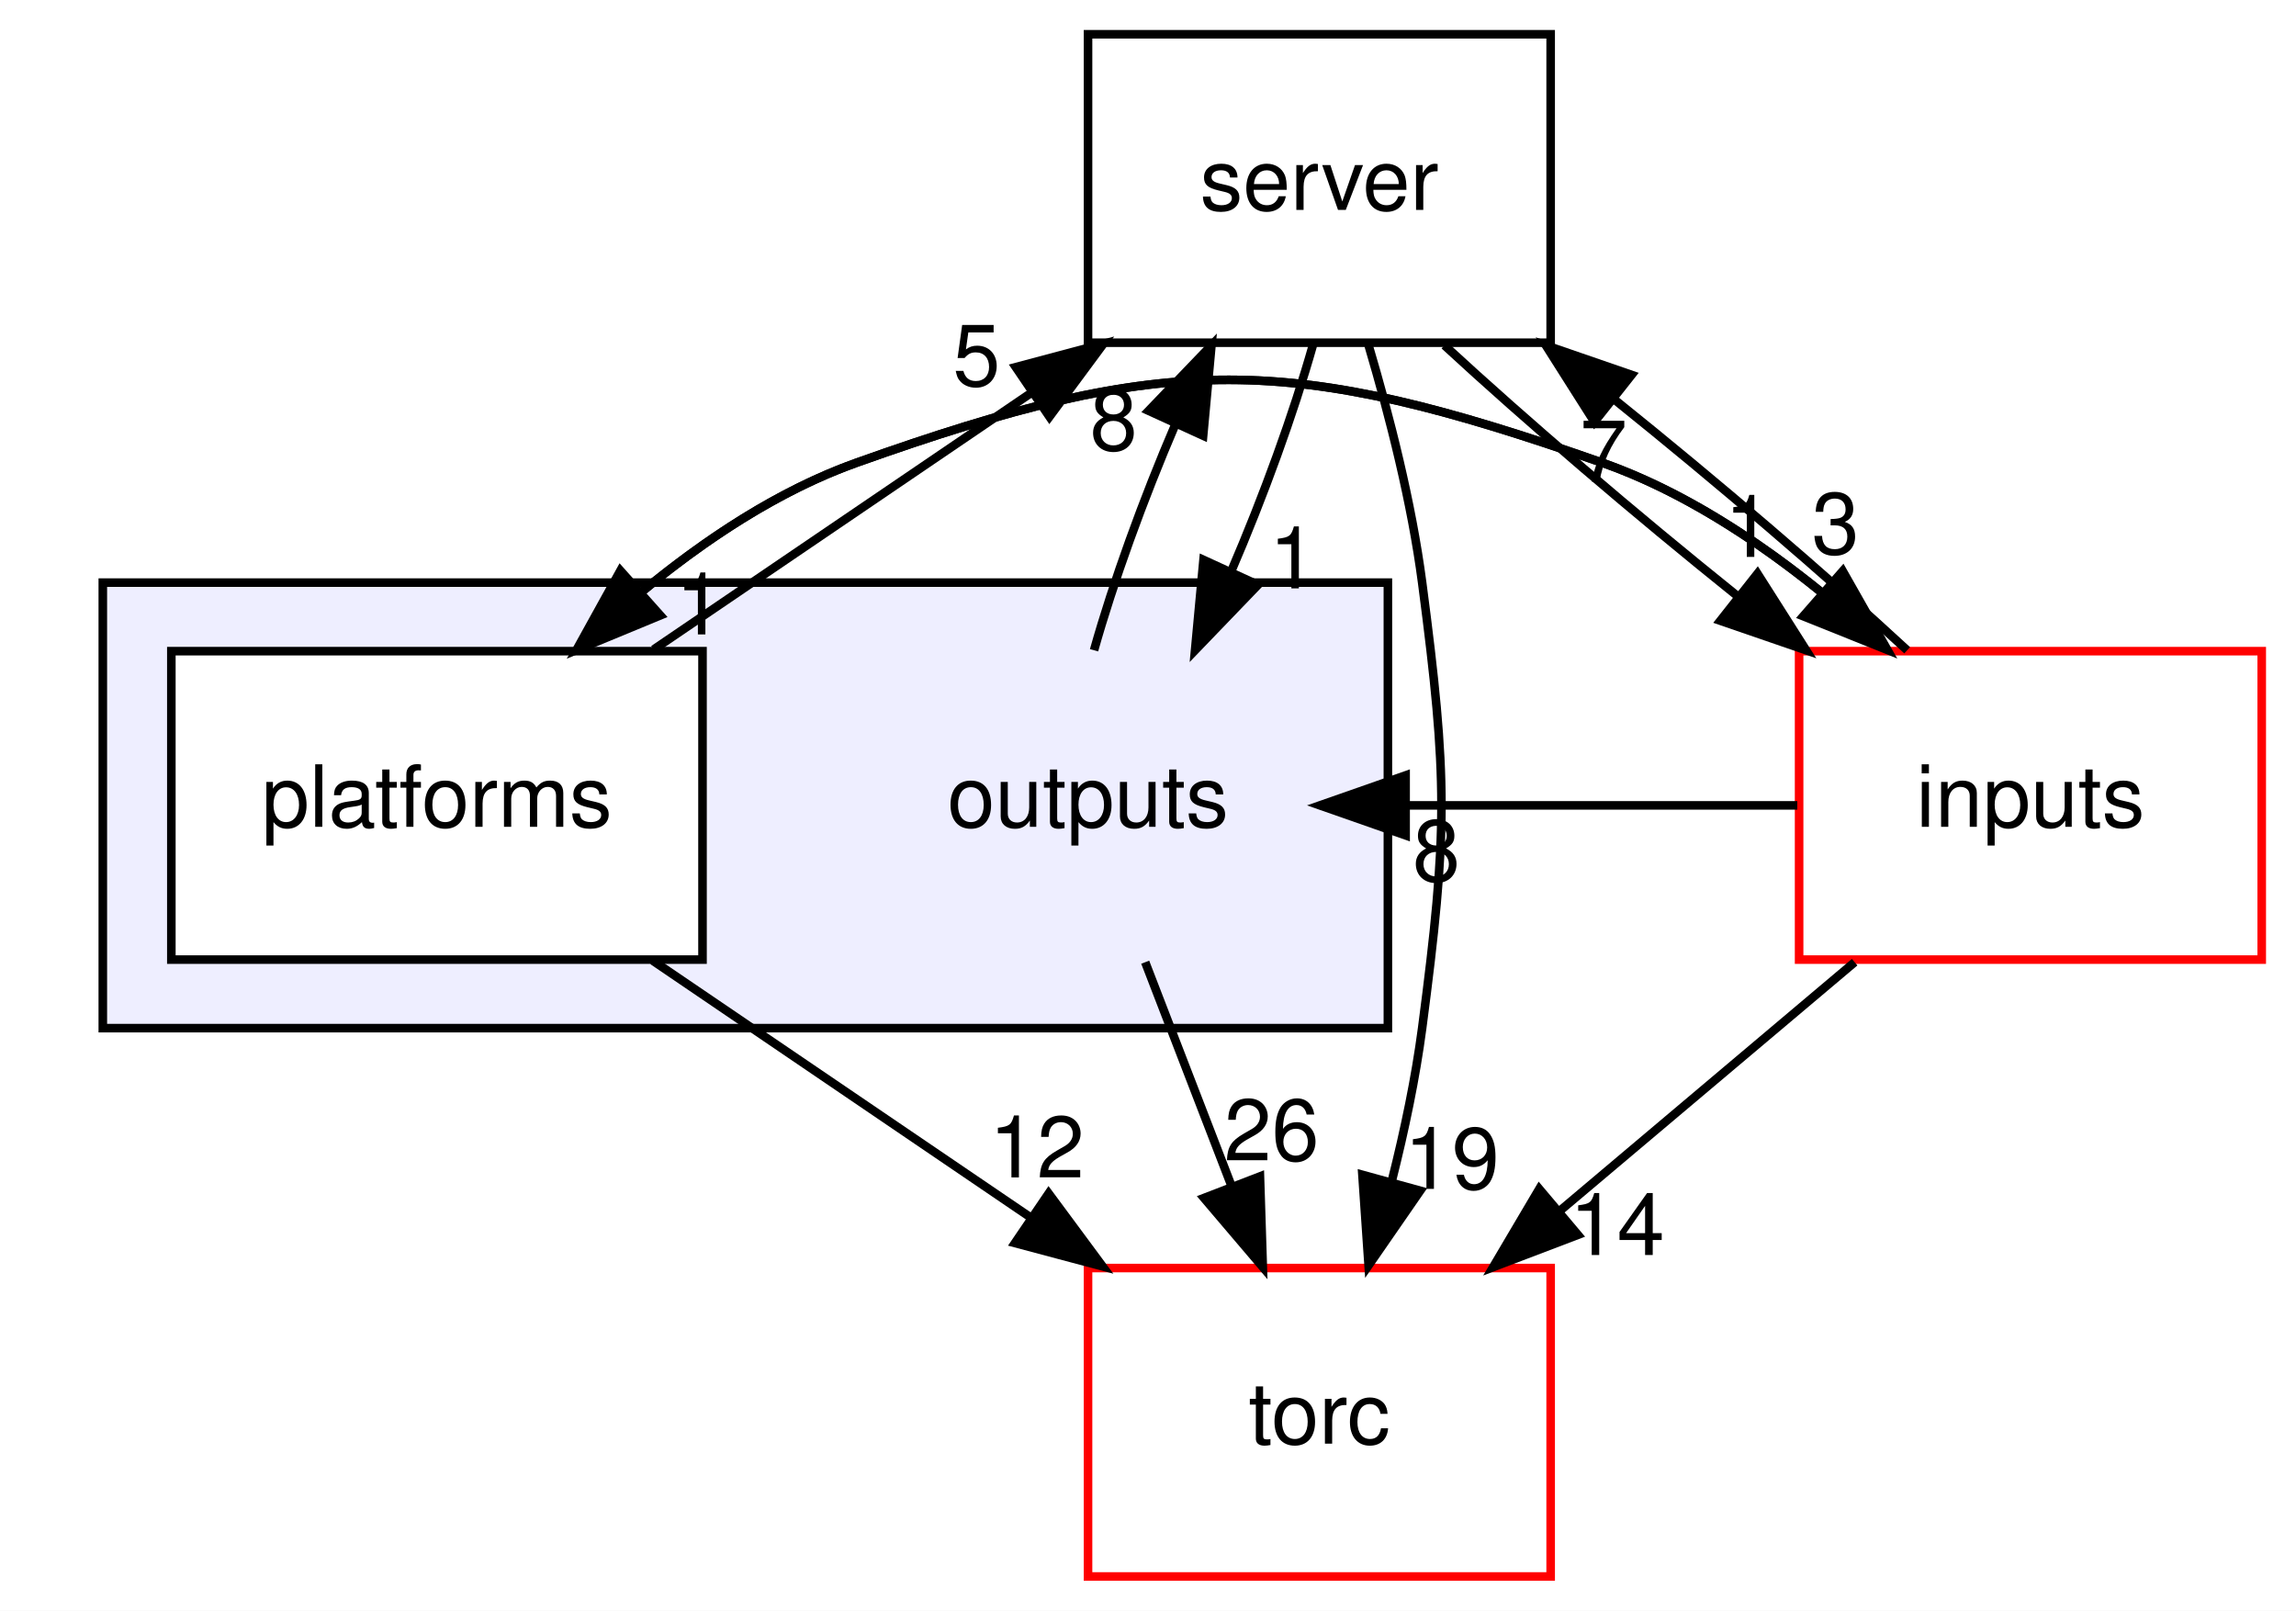
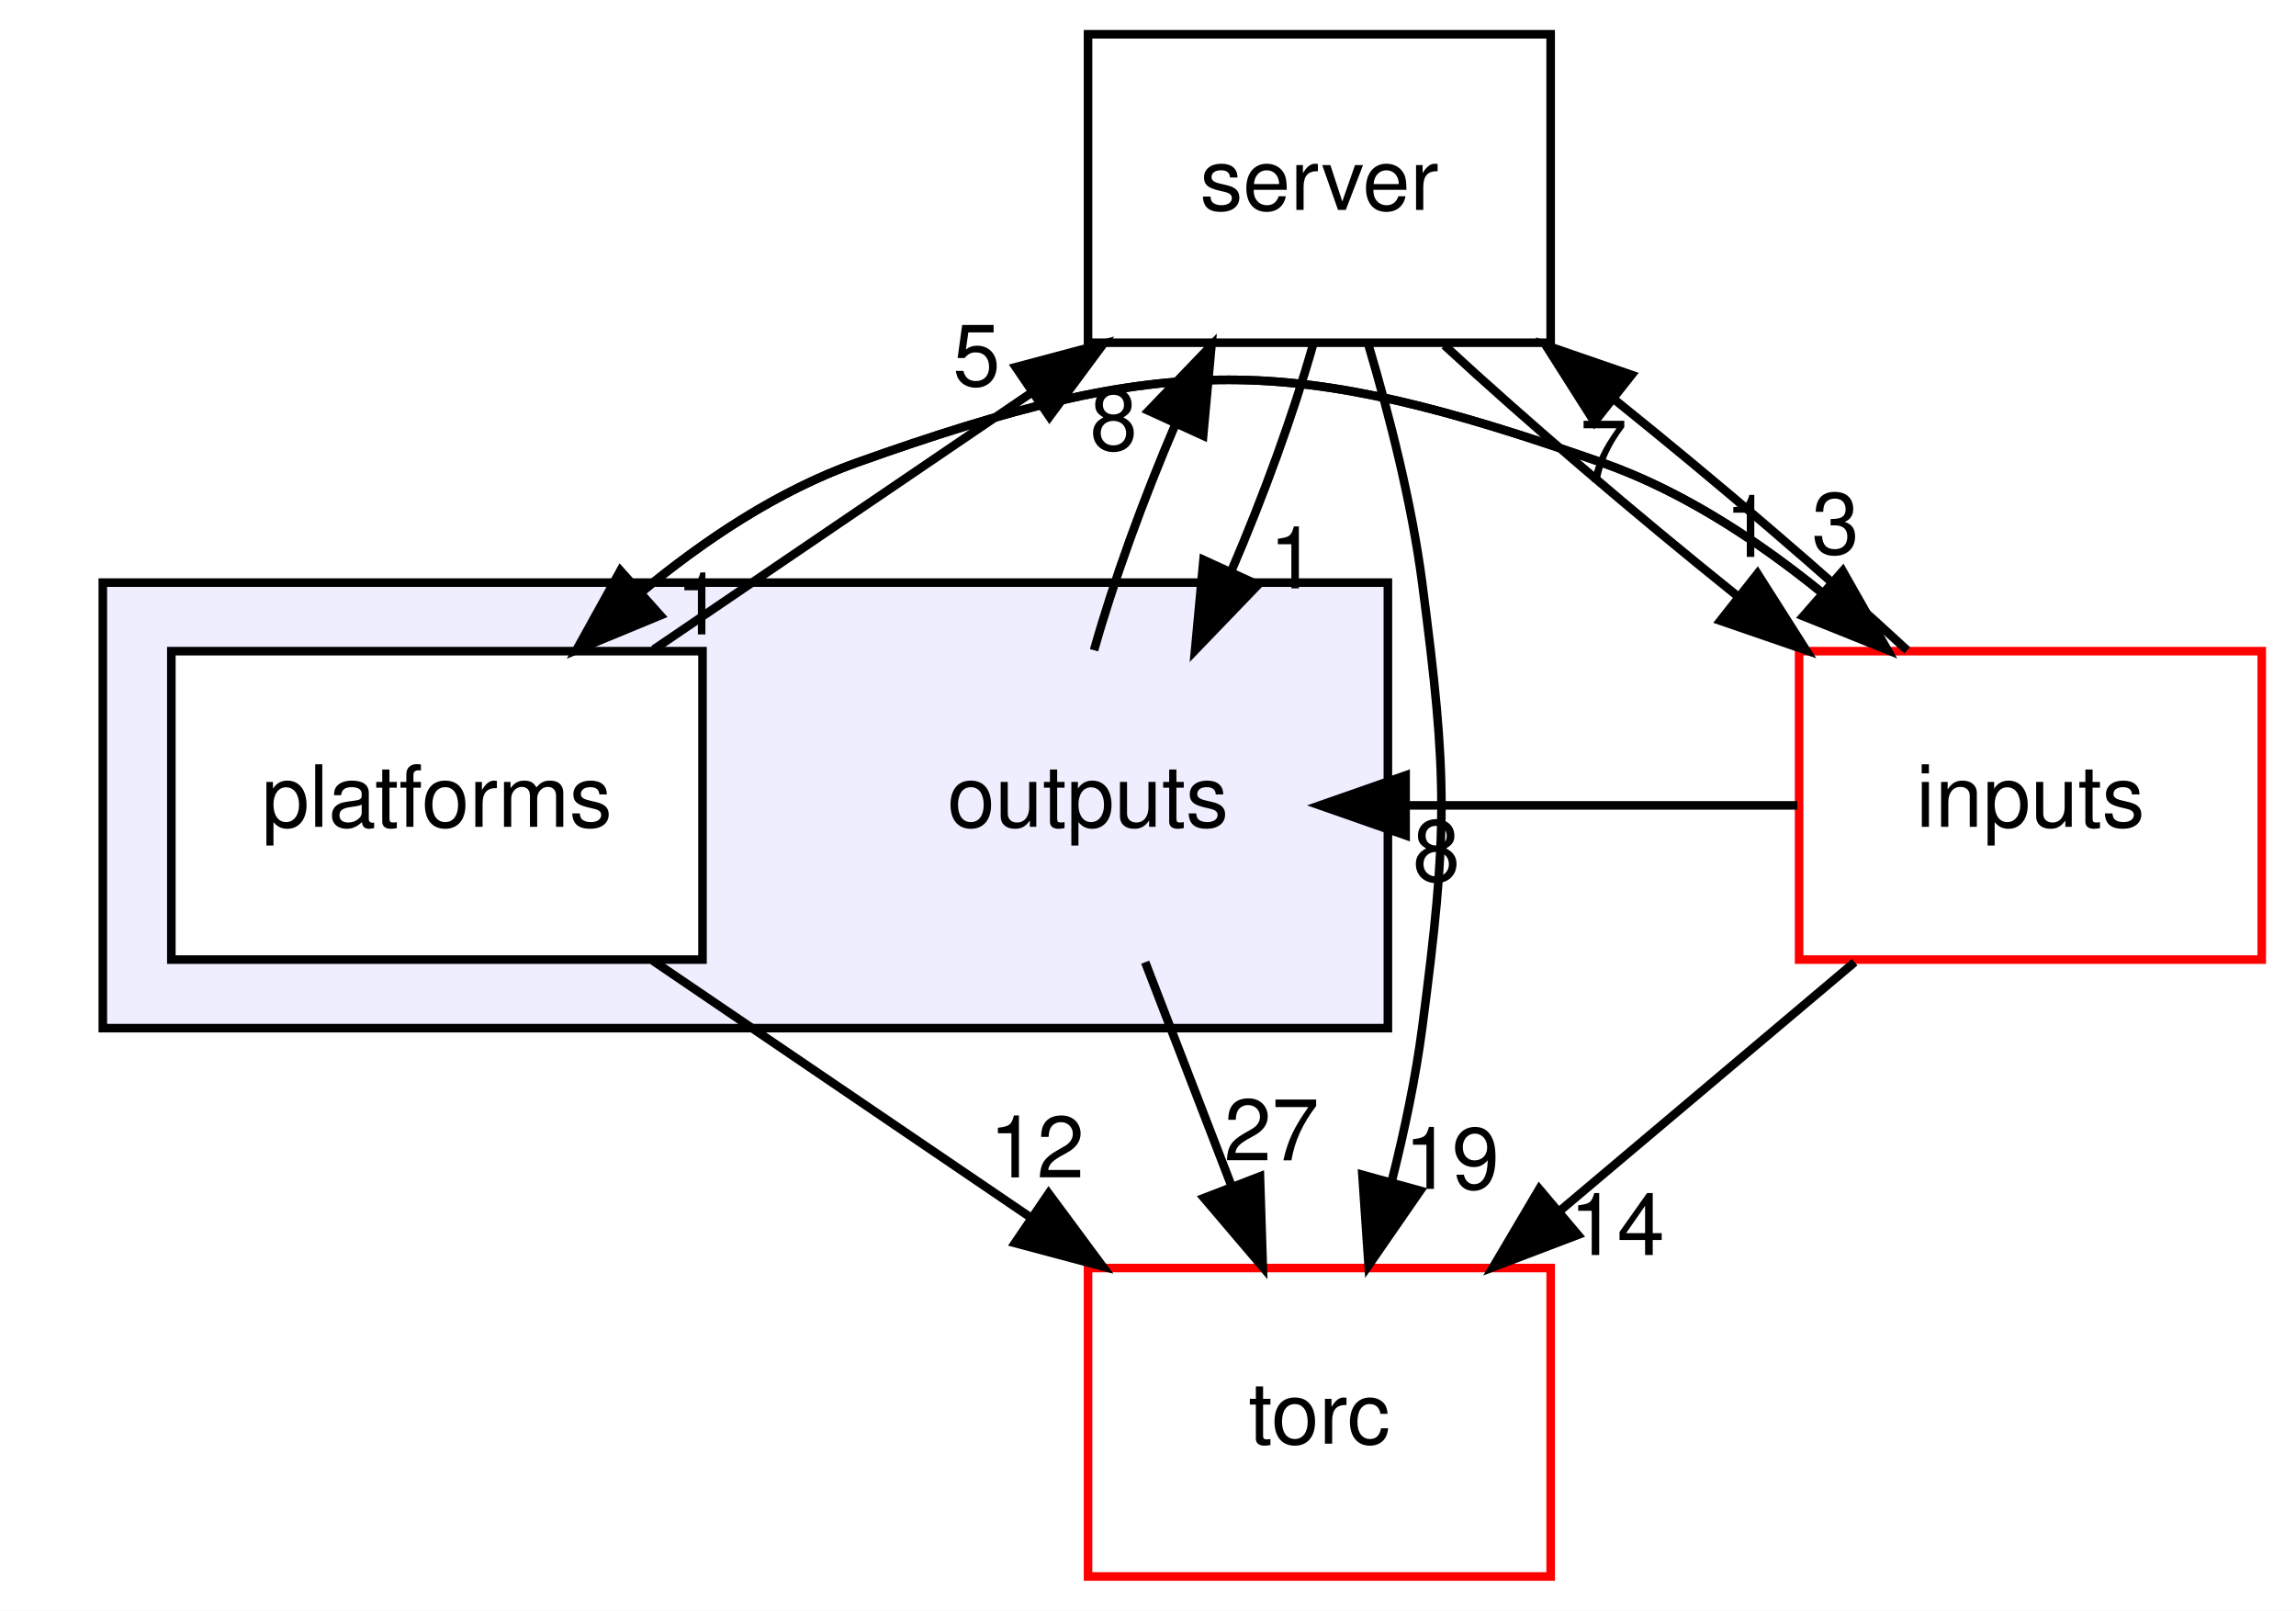
<svg xmlns="http://www.w3.org/2000/svg" xmlns:xlink="http://www.w3.org/1999/xlink" width="268pt" height="188pt" viewBox="0.00 0.00 268.00 188.00">
  <g id="graph0" class="graph" transform="scale(1 1) rotate(0) translate(4 184)">
    <polygon fill="white" stroke="none" points="-4,4 -4,-184 264,-184 264,4 -4,4" />
    <g id="clust1" class="cluster">
      <g id="a_clust1">
        <a xlink:href="dir_d03bd041034a3e88cd281d61691321a9.html" target="_top">
          <polygon fill="#eeeeff" stroke="black" points="8,-64 8,-116 158,-116 158,-64 8,-64" />
        </a>
      </g>
    </g>
    <g id="node1" class="node">
      <text text-anchor="middle" x="123" y="-87.5" font-family="Helvetica,sans-Serif" font-size="10.00">outputs</text>
    </g>
    <g id="node3" class="node">
      <g id="a_node3">
        <a xlink:href="dir_19e1fafdf157c27762559b97f5d6a2d3.html" target="_top" xlink:title="torc">
          <polygon fill="white" stroke="red" points="177,-36 123,-36 123,-0 177,-0 177,-36" />
          <text text-anchor="middle" x="150" y="-15.5" font-family="Helvetica,sans-Serif" font-size="10.00">torc</text>
        </a>
      </g>
    </g>
    <g id="edge4" class="edge">
      <path fill="none" stroke="black" d="M129.674,-71.697C132.715,-63.813 136.383,-54.304 139.761,-45.546" />
      <polygon fill="black" stroke="black" points="143.069,-46.694 143.403,-36.104 136.538,-44.175 143.069,-46.694" />
      <g id="a_edge4-headlabel">
-         <a xlink:href="dir_000007_000004.html" target="_top" xlink:title="26">
-           <text text-anchor="middle" x="144.425" y="-48.569" font-family="Helvetica,sans-Serif" font-size="10.00">26</text>
+         <a xlink:href="dir_000007_000004.html" target="_top" xlink:title="27">
+           <text text-anchor="middle" x="144.425" y="-48.569" font-family="Helvetica,sans-Serif" font-size="10.00">27</text>
        </a>
      </g>
    </g>
    <g id="node4" class="node">
      <g id="a_node4">
        <a xlink:href="dir_41e1742e44e2de38b3bc91f993fed282.html" target="_top" xlink:title="server">
          <polygon fill="none" stroke="black" points="177,-180 123,-180 123,-144 177,-144 177,-180" />
          <text text-anchor="middle" x="150" y="-159.5" font-family="Helvetica,sans-Serif" font-size="10.00">server</text>
        </a>
      </g>
    </g>
    <g id="edge5" class="edge">
      <path fill="none" stroke="black" d="M123.702,-108.104C125.933,-116.045 129.419,-125.666 133.215,-134.515" />
      <polygon fill="black" stroke="black" points="130.071,-136.056 137.41,-143.697 136.438,-133.146 130.071,-136.056" />
      <g id="a_edge5-headlabel">
        <a xlink:href="dir_000007_000000.html" target="_top" xlink:title="8">
          <text text-anchor="middle" x="125.995" y="-131.466" font-family="Helvetica,sans-Serif" font-size="10.00">8</text>
        </a>
      </g>
    </g>
    <g id="node2" class="node">
      <g id="a_node2">
        <a xlink:href="dir_3754304adc5e72dc4225506589d46714.html" target="_top" xlink:title="platforms">
          <polygon fill="white" stroke="black" points="78,-108 16,-108 16,-72 78,-72 78,-108" />
          <text text-anchor="middle" x="47" y="-87.5" font-family="Helvetica,sans-Serif" font-size="10.00">platforms</text>
        </a>
      </g>
    </g>
    <g id="edge1" class="edge">
      <path fill="none" stroke="black" d="M72.197,-71.876C85.415,-62.893 101.792,-51.763 116.107,-42.034" />
      <polygon fill="black" stroke="black" points="118.403,-44.706 124.707,-36.19 114.468,-38.916 118.403,-44.706" />
      <g id="a_edge1-headlabel">
        <a xlink:href="dir_000009_000004.html" target="_top" xlink:title="12">
          <text text-anchor="middle" x="117.026" y="-46.574" font-family="Helvetica,sans-Serif" font-size="10.00">12</text>
        </a>
      </g>
    </g>
    <g id="edge2" class="edge">
      <path fill="none" stroke="black" d="M72.293,-108.19C85.527,-117.183 101.907,-128.316 116.212,-138.037" />
      <polygon fill="black" stroke="black" points="114.565,-141.15 124.803,-143.876 118.5,-135.36 114.565,-141.15" />
      <g id="a_edge2-headlabel">
        <a xlink:href="dir_000009_000000.html" target="_top" xlink:title="5">
          <text text-anchor="middle" x="109.996" y="-138.978" font-family="Helvetica,sans-Serif" font-size="10.00">5</text>
        </a>
      </g>
    </g>
    <g id="node5" class="node">
      <g id="a_node5">
        <a xlink:href="dir_fb7b09e926df3dd6ae65d35d8e762017.html" target="_top" xlink:title="inputs">
          <polygon fill="white" stroke="red" points="260,-108 206,-108 206,-72 260,-72 260,-108" />
          <text text-anchor="middle" x="233" y="-87.5" font-family="Helvetica,sans-Serif" font-size="10.00">inputs</text>
        </a>
      </g>
    </g>
    <g id="edge3" class="edge">
      <path fill="none" stroke="black" d="M63.284,-108.127C72.044,-116.511 83.587,-125.577 96,-130 132.423,-142.979 146.513,-142.799 183,-130 192.244,-126.757 201.049,-121.007 208.621,-114.86" />
      <polygon fill="black" stroke="black" points="211.091,-117.35 216.317,-108.134 206.484,-112.079 211.091,-117.35" />
      <g id="a_edge3-headlabel">
        <a xlink:href="dir_000009_000002.html" target="_top" xlink:title="3">
          <text text-anchor="middle" x="210.253" y="-119.353" font-family="Helvetica,sans-Serif" font-size="10.00">3</text>
        </a>
      </g>
    </g>
    <g id="edge7" class="edge">
      <path fill="none" stroke="black" d="M149.242,-143.697C146.99,-135.728 143.491,-126.1 139.69,-117.264" />
      <polygon fill="black" stroke="black" points="142.84,-115.737 135.492,-108.104 136.477,-118.653 142.84,-115.737" />
      <g id="a_edge7-headlabel">
        <a xlink:href="dir_000000_000007.html" target="_top" xlink:title="1">
          <text text-anchor="middle" x="146.919" y="-115.322" font-family="Helvetica,sans-Serif" font-size="10.00">1</text>
        </a>
      </g>
    </g>
    <g id="edge6" class="edge">
      <path fill="none" stroke="black" d="M155.748,-143.689C158.203,-135.411 160.781,-125.3 162,-116 165.003,-93.085 165.003,-86.915 162,-64 161.238,-58.188 159.946,-52.058 158.484,-46.258" />
      <polygon fill="black" stroke="black" points="161.775,-45.025 155.748,-36.311 155.025,-46.881 161.775,-45.025" />
      <g id="a_edge6-headlabel">
        <a xlink:href="dir_000000_000004.html" target="_top" xlink:title="19">
          <text text-anchor="middle" x="165.466" y="-45.238" font-family="Helvetica,sans-Serif" font-size="10.00">19</text>
        </a>
      </g>
    </g>
    <g id="edge8" class="edge">
      <path fill="none" stroke="black" d="M164.601,-143.697C174.145,-134.881 186.842,-124.032 198.753,-114.474" />
      <polygon fill="black" stroke="black" points="201.142,-117.047 206.824,-108.104 196.806,-111.552 201.142,-117.047" />
      <g id="a_edge8-headlabel">
        <a xlink:href="dir_000000_000002.html" target="_top" xlink:title="1">
          <text text-anchor="middle" x="200.08" y="-119.003" font-family="Helvetica,sans-Serif" font-size="10.00">1</text>
        </a>
      </g>
    </g>
    <g id="edge11" class="edge">
      <path fill="none" stroke="black" d="M205.789,-90C190.553,-90 175.318,-90 160.082,-90" />
      <polygon fill="black" stroke="black" points="160.07,-86.5 150.07,-90 160.07,-93.5 160.07,-86.5" />
      <g id="a_edge11-headlabel">
        <a xlink:href="dir_000002_000007.html" target="_top" xlink:title="8">
          <text text-anchor="middle" x="163.665" y="-81.161" font-family="Helvetica,sans-Serif" font-size="10.00">8</text>
        </a>
      </g>
    </g>
    <g id="edge10" class="edge">
      <path fill="none" stroke="black" d="M216.317,-108.134C207.361,-116.519 195.588,-125.584 183,-130 146.513,-142.799 132.423,-142.979 96,-130 86.884,-126.752 78.238,-121 70.818,-114.853" />
      <polygon fill="black" stroke="black" points="73.075,-112.176 63.284,-108.127 68.413,-117.398 73.075,-112.176" />
      <g id="a_edge10-headlabel">
        <a xlink:href="dir_000002_000009.html" target="_top" xlink:title="1">
          <text text-anchor="middle" x="77.647" y="-109.951" font-family="Helvetica,sans-Serif" font-size="10.00">1</text>
        </a>
      </g>
    </g>
    <g id="edge9" class="edge">
      <path fill="none" stroke="black" d="M212.483,-71.697C202.131,-62.965 189.414,-52.24 178.161,-42.75" />
      <polygon fill="black" stroke="black" points="180.182,-39.876 170.281,-36.104 175.669,-45.227 180.182,-39.876" />
      <g id="a_edge9-headlabel">
        <a xlink:href="dir_000002_000004.html" target="_top" xlink:title="14">
          <text text-anchor="middle" x="184.76" y="-37.523" font-family="Helvetica,sans-Serif" font-size="10.00">14</text>
        </a>
      </g>
    </g>
    <g id="edge12" class="edge">
      <path fill="none" stroke="black" d="M218.614,-108.104C209.118,-116.889 196.439,-127.732 184.517,-137.309" />
      <polygon fill="black" stroke="black" points="182.109,-134.751 176.433,-143.697 186.449,-140.243 182.109,-134.751" />
      <g id="a_edge12-headlabel">
        <a xlink:href="dir_000002_000000.html" target="_top" xlink:title="7">
          <text text-anchor="middle" x="183.17" y="-127.795" font-family="Helvetica,sans-Serif" font-size="10.00">7</text>
        </a>
      </g>
    </g>
  </g>
</svg>
